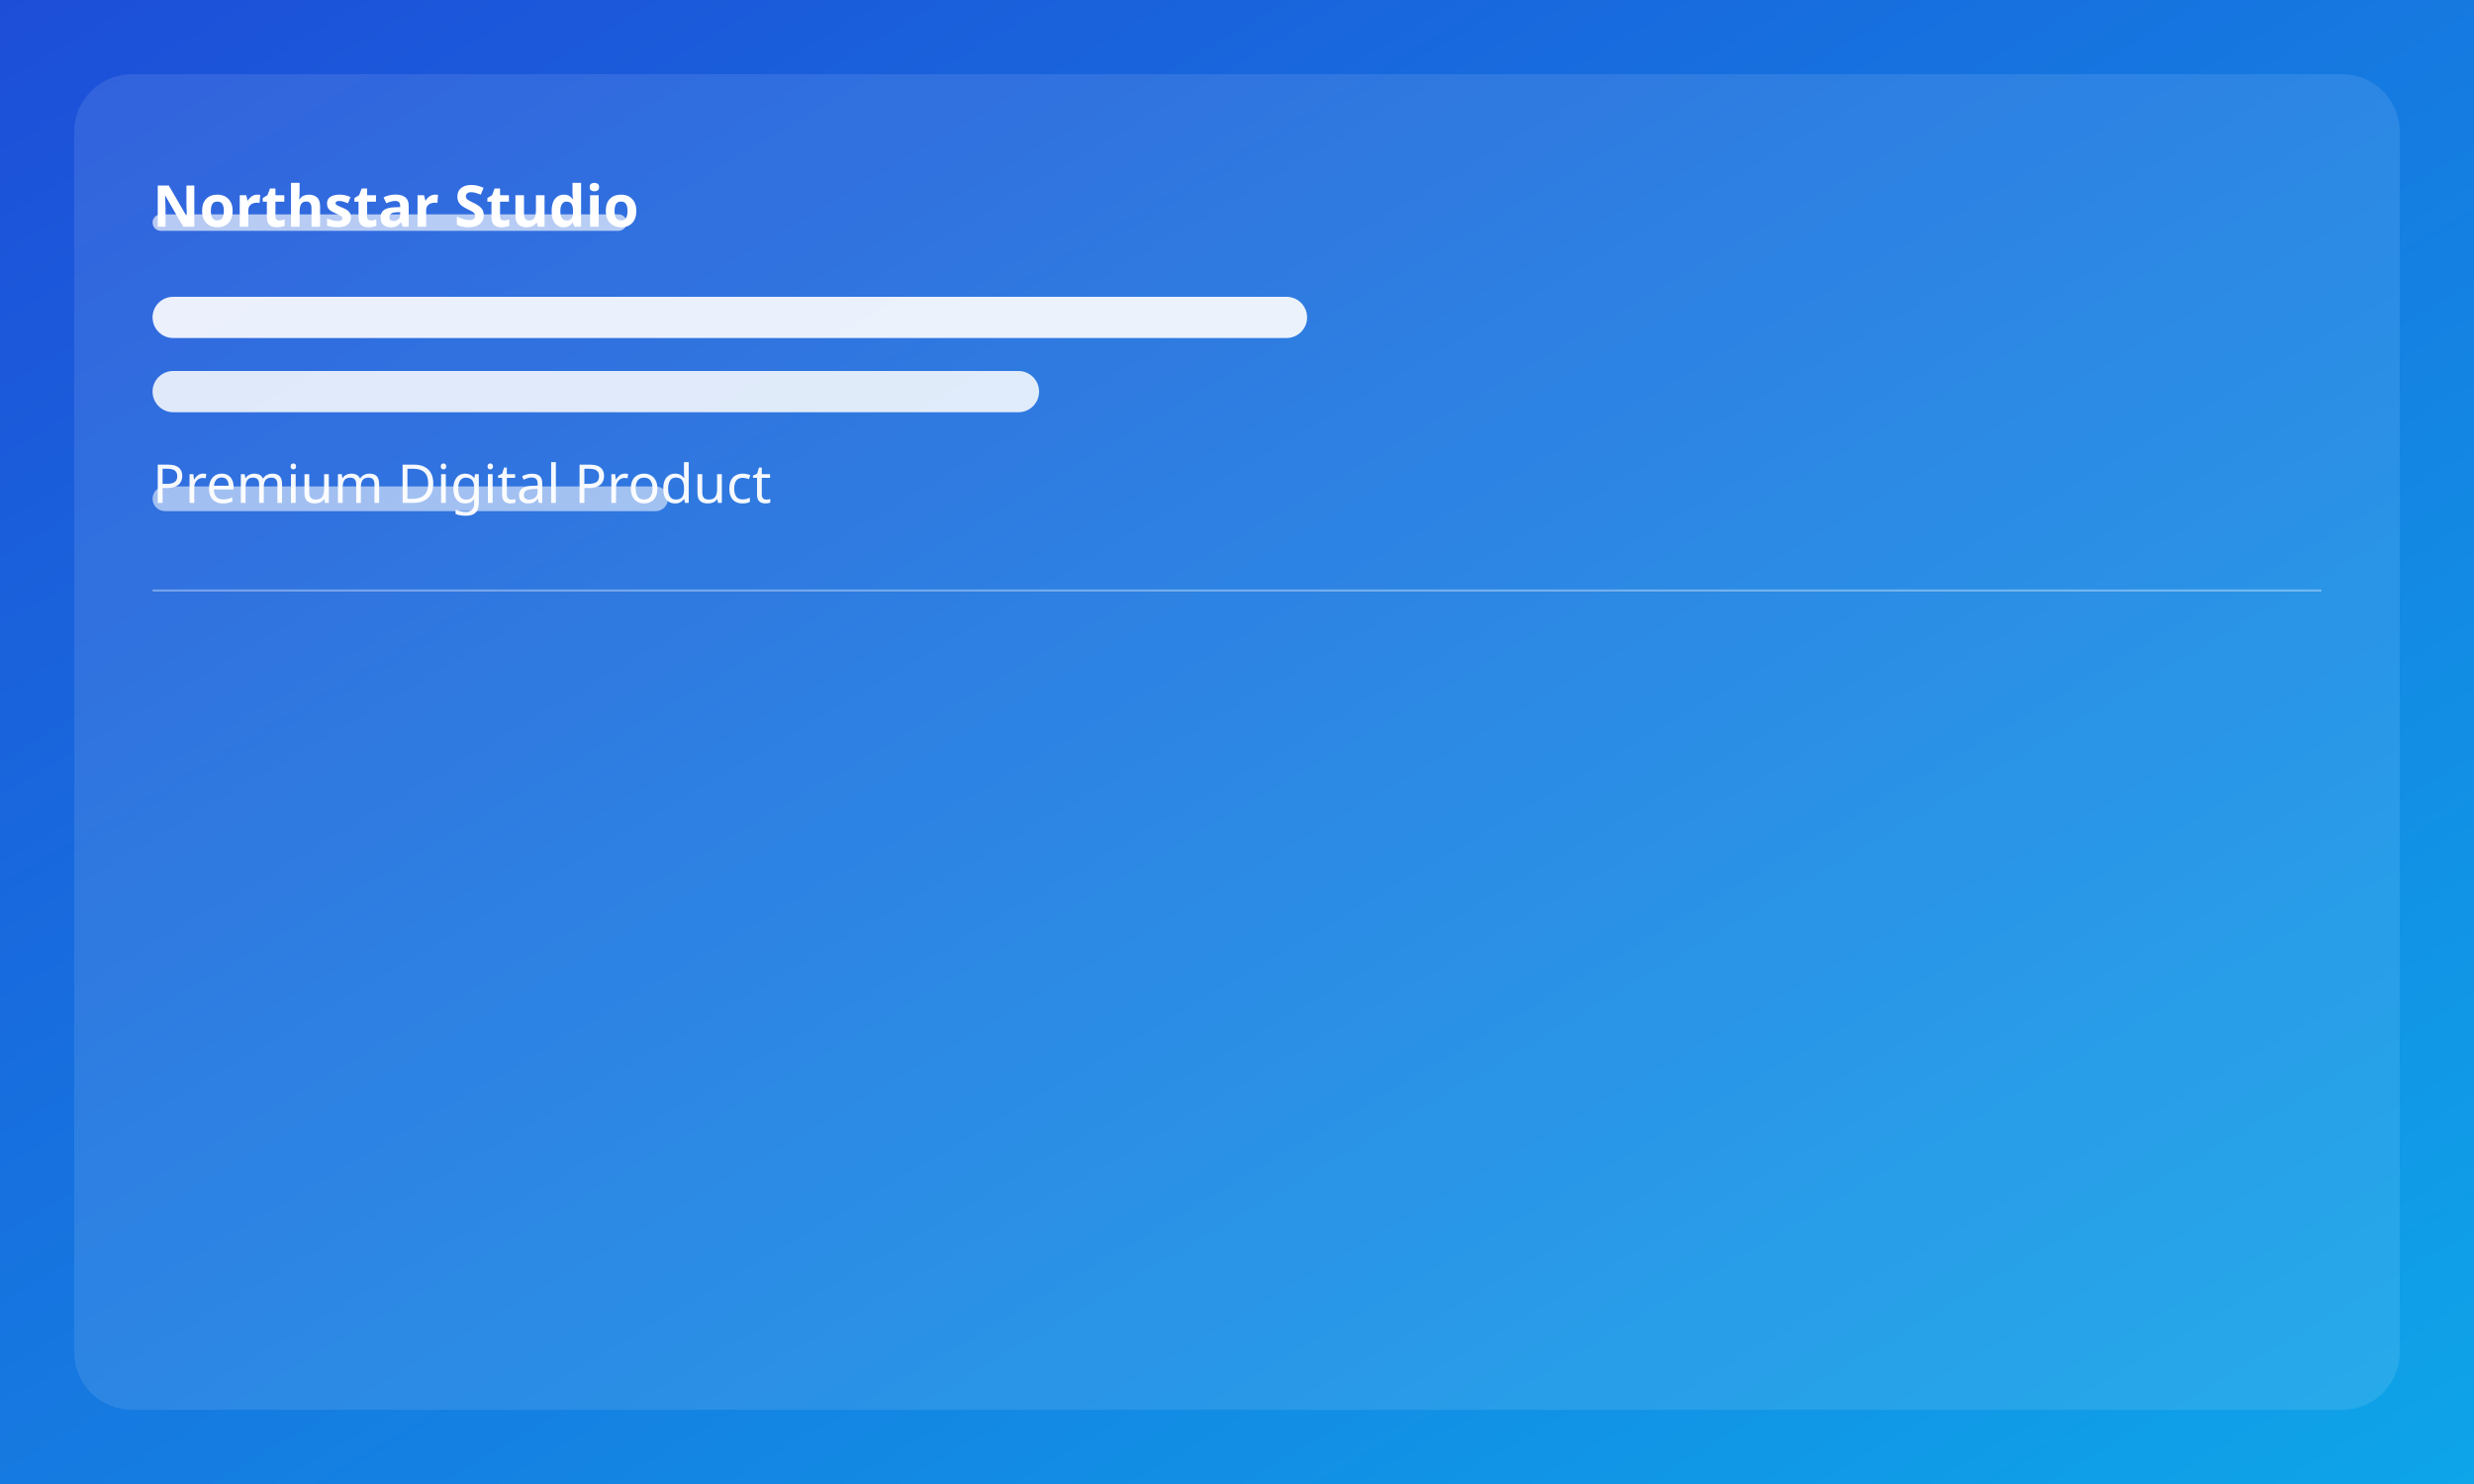
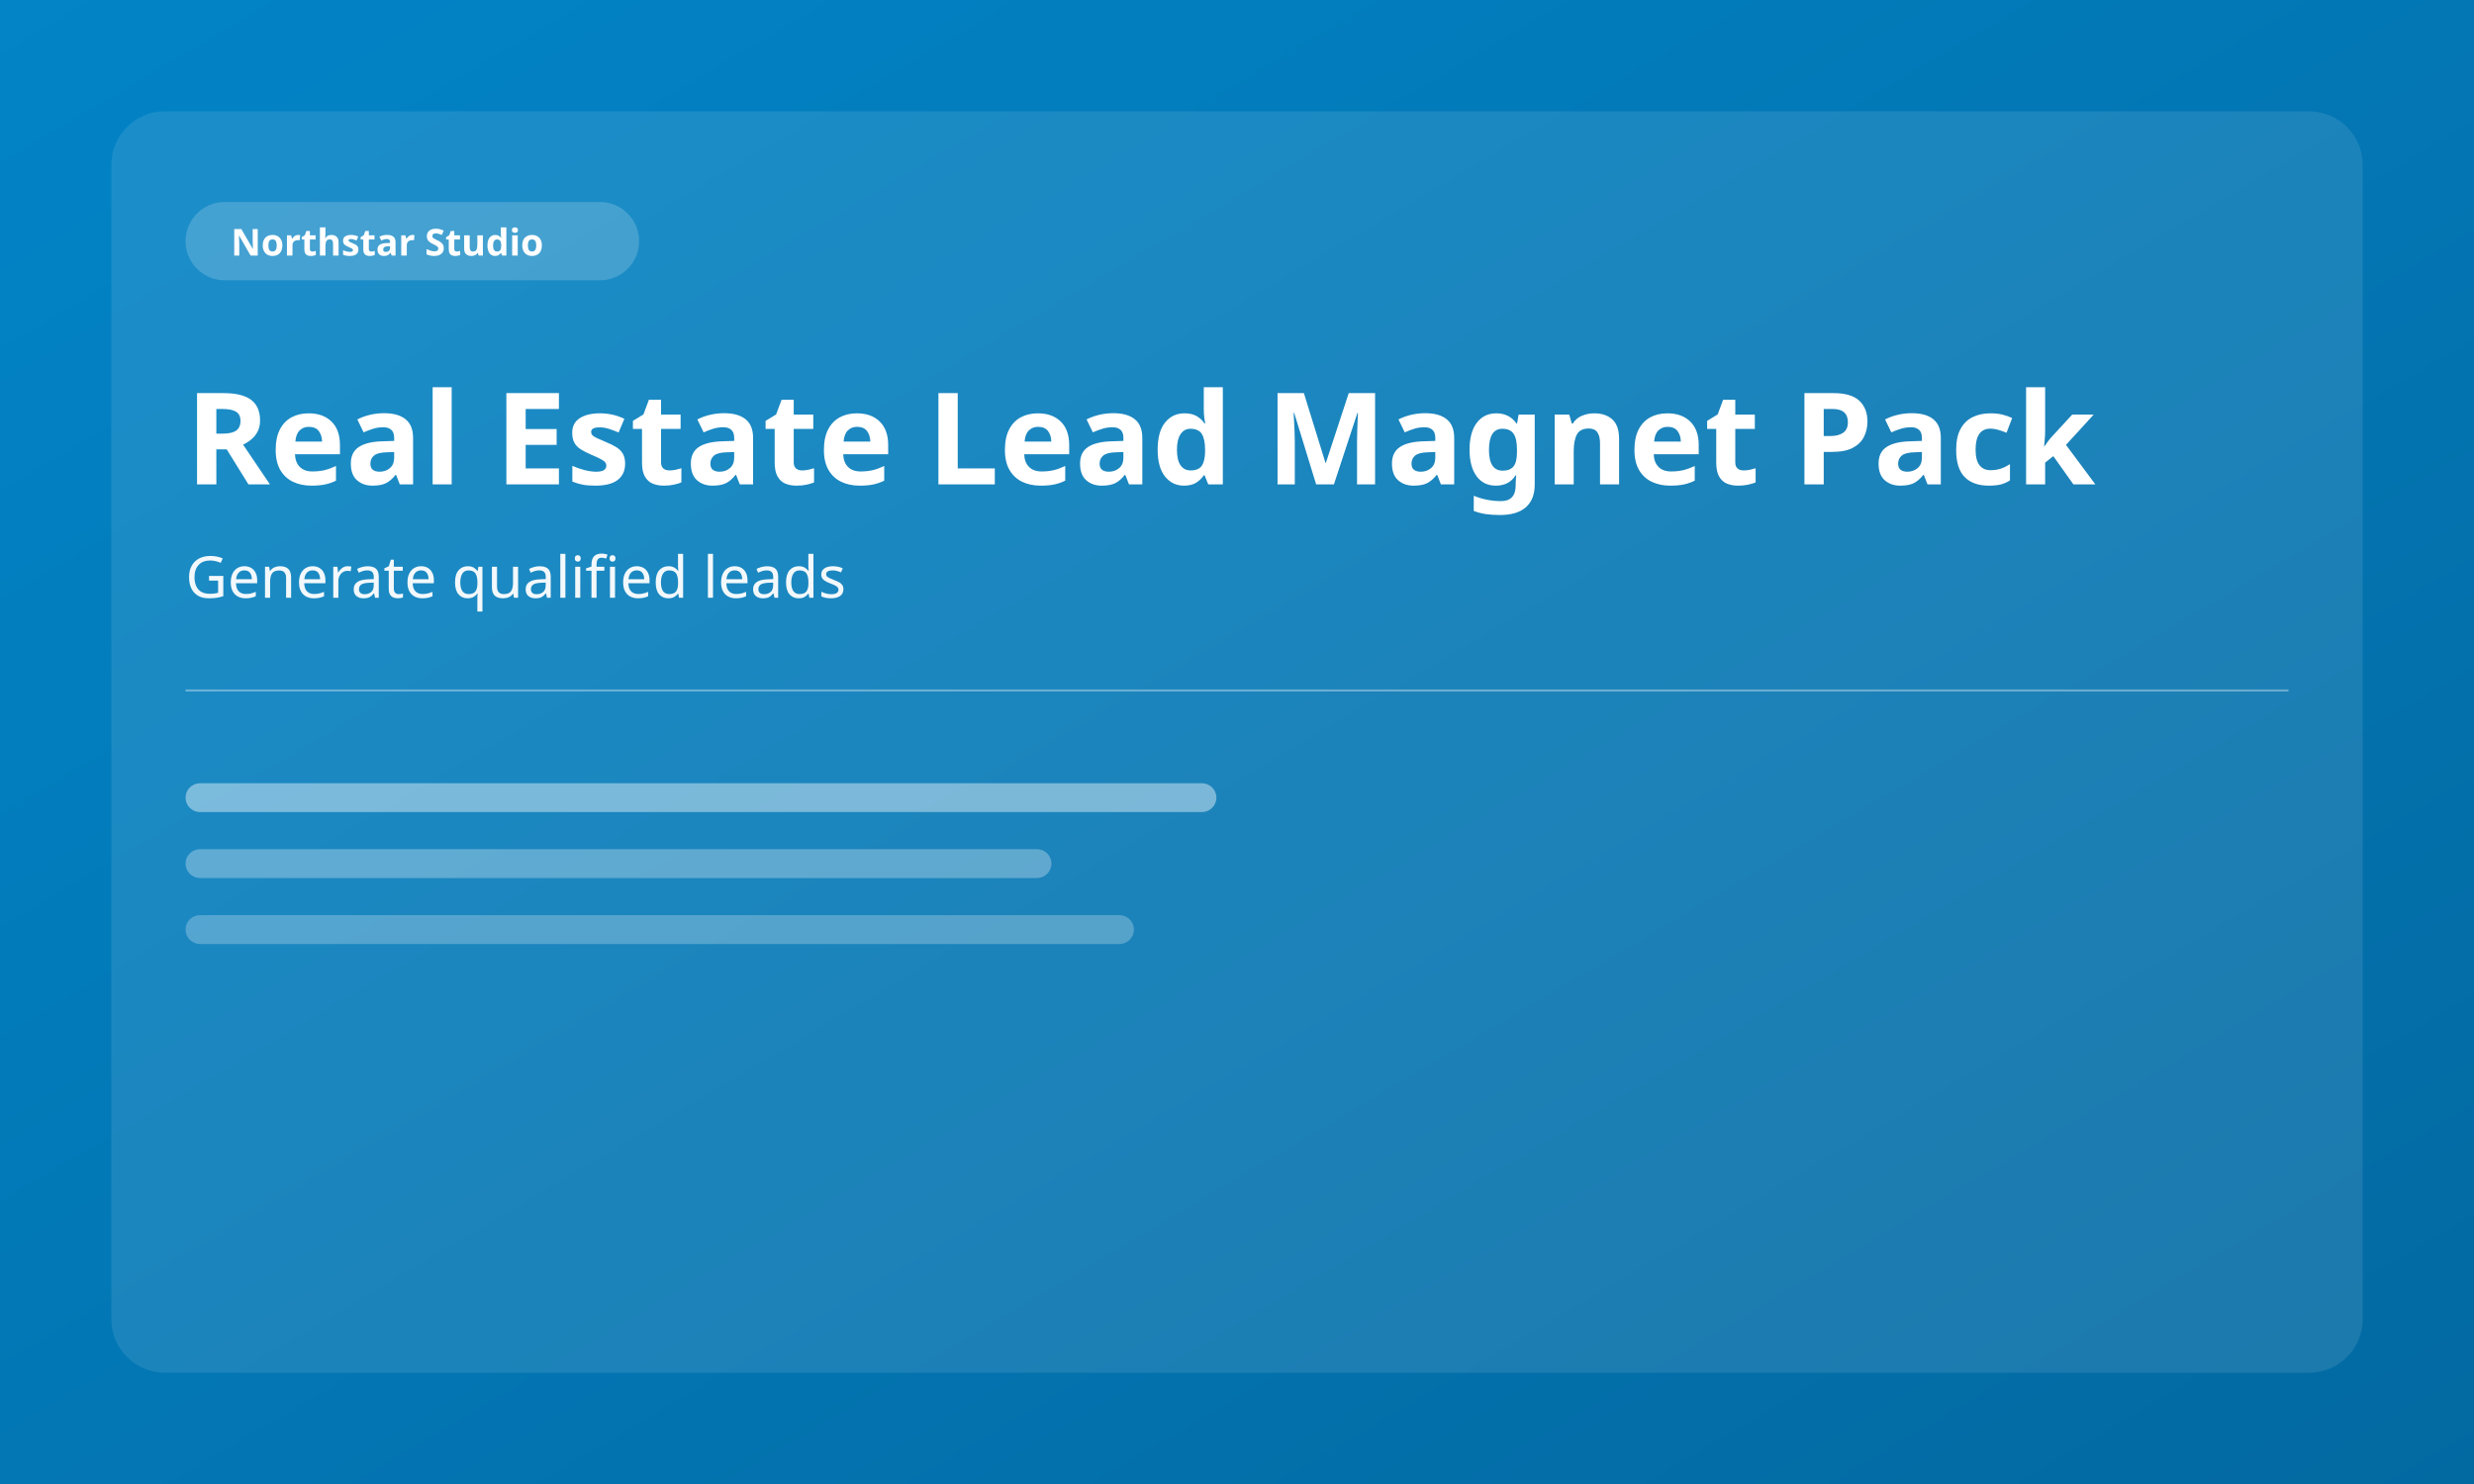
- <svg xmlns="http://www.w3.org/2000/svg" width="1200" height="720" viewBox="0 0 1200 720" role="img" aria-label="Northstar Studio cover">
+ <svg xmlns="http://www.w3.org/2000/svg" width="1200" height="720" viewBox="0 0 1200 720" role="img" aria-label="Real Estate Lead Magnet Pack">
  <defs>
-     <linearGradient id="g" x1="0" y1="0" x2="1" y2="1">
-       <stop offset="0%" stop-color="#1d4ed8" />
-       <stop offset="100%" stop-color="#0ea5e9" />
+     <linearGradient id="bg" x1="0" y1="0" x2="1" y2="1">
+       <stop offset="0%" stop-color="#0284c7" />
+       <stop offset="100%" stop-color="#0369a1" />
    </linearGradient>
  </defs>
-   <rect width="1200" height="720" fill="url(#g)" />
-   <rect x="36" y="36" width="1128" height="648" rx="28" fill="rgba(255,255,255,0.10)" />
-   <rect x="74" y="104" width="230" height="8" rx="4" fill="rgba(255,255,255,0.65)" />
-   <rect x="74" y="144" width="560" height="20" rx="10" fill="rgba(255,255,255,0.9)" />
-   <rect x="74" y="180" width="430" height="20" rx="10" fill="rgba(255,255,255,0.85)" />
-   <rect x="74" y="236" width="250" height="12" rx="6" fill="rgba(255,255,255,0.55)" />
-   <rect x="74" y="286" width="1052" height="1" fill="rgba(255,255,255,0.35)" />
-   <text x="74" y="110" fill="white" font-size="28" font-family="Avenir Next,Segoe UI,sans-serif" font-weight="700">Northstar Studio</text>
-   <text x="74" y="244" fill="white" font-size="26" font-family="Avenir Next,Segoe UI,sans-serif" opacity="0.95">Premium Digital Product</text>
+   <rect width="1200" height="720" fill="url(#bg)" />
+   <rect x="54" y="54" width="1092" height="612" rx="26" fill="rgba(255,255,255,0.10)" />
+   <rect x="90" y="98" width="220" height="38" rx="19" fill="rgba(255,255,255,0.18)" />
+   <text x="112" y="124" fill="white" font-size="18" font-family="Avenir Next,Segoe UI,sans-serif" font-weight="700">Northstar Studio</text>
+   <text x="90" y="235" fill="white" font-size="62" font-family="Avenir Next,Segoe UI,sans-serif" font-weight="800">Real Estate Lead Magnet Pack</text>
+   <text x="90" y="290" fill="white" font-size="28" font-family="Avenir Next,Segoe UI,sans-serif" opacity="0.94">Generate qualified leads</text>
+   <line x1="90" y1="335" x2="1110" y2="335" stroke="rgba(255,255,255,0.35)" />
+   <rect x="90" y="380" width="500" height="14" rx="7" fill="rgba(255,255,255,0.42)" />
+   <rect x="90" y="412" width="420" height="14" rx="7" fill="rgba(255,255,255,0.30)" />
+   <rect x="90" y="444" width="460" height="14" rx="7" fill="rgba(255,255,255,0.25)" />
</svg>
